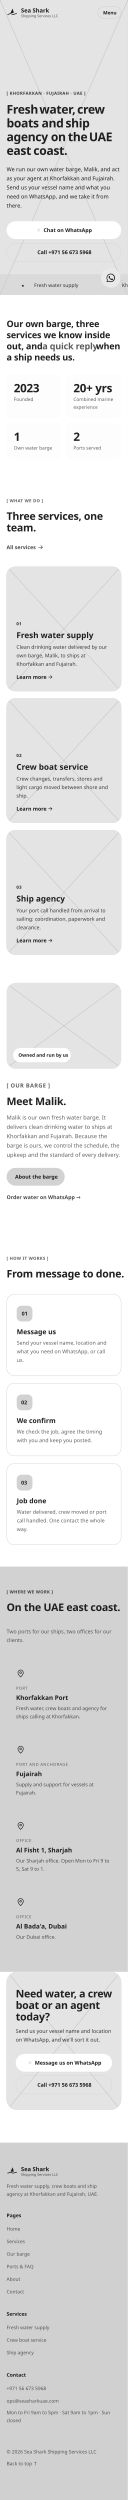
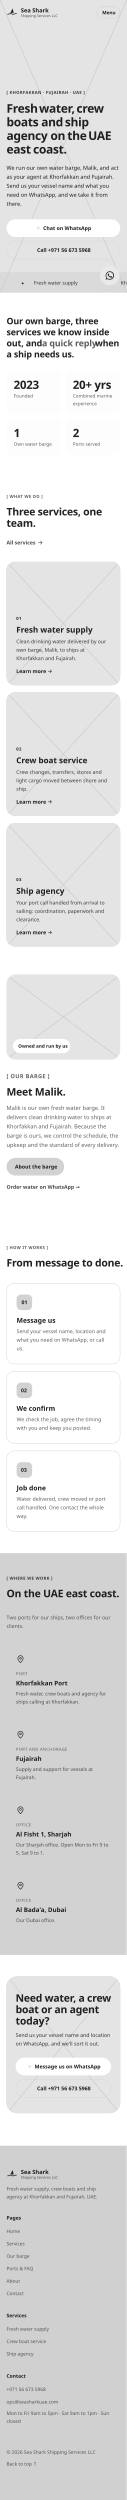
- <svg xmlns="http://www.w3.org/2000/svg" width="390" height="7629" viewBox="0 0 390 7629">
+ <svg xmlns="http://www.w3.org/2000/svg" width="390" height="7695" viewBox="0 0 390 7695">
  <defs />
-   <rect x="0" y="0" width="390" height="7629" fill="#ffffff" />
-   <rect x="0" y="0" width="390" height="7629.4" fill="#ffffff" />
+   <rect x="0" y="0" width="390" height="7695" fill="#ffffff" />
+   <rect x="0" y="0" width="390" height="7695.4" fill="#ffffff" />
  <rect x="0" y="0" width="390" height="900" fill="#d4d4d4" />
  <rect x="0" y="0" width="390" height="900" fill="#e4e4e4" />
  <line x1="0" y1="0" x2="390" y2="900" stroke="#c2c2c2" stroke-width="1.5" />
  <line x1="390" y1="0" x2="0" y2="900" stroke="#c2c2c2" stroke-width="1.5" />
  <text x="20" y="289.2" font-family="Plus Jakarta Sans" font-size="13.1" font-weight="600" letter-spacing="0.8" fill="#1f1f1f" fill-opacity="0.85">[ KHORFAKKAN · FUJAIRAH · UAE ]</text>
  <text x="20" y="346.9" font-family="Plus Jakarta Sans" font-size="36.8" font-weight="600" letter-spacing="-0.9" fill="#1f1f1f">Fresh</text>
  <text x="120.2" y="346.9" font-family="Plus Jakarta Sans" font-size="36.8" font-weight="600" letter-spacing="-0.9" fill="#1f1f1f">water,</text>
  <text x="235.4" y="346.9" font-family="Plus Jakarta Sans" font-size="36.8" font-weight="600" letter-spacing="-0.9" fill="#1f1f1f">crew</text>
  <text x="20" y="388.8" font-family="Plus Jakarta Sans" font-size="36.8" font-weight="600" letter-spacing="-0.9" fill="#1f1f1f">boats</text>
  <text x="126.8" y="388.8" font-family="Plus Jakarta Sans" font-size="36.8" font-weight="600" letter-spacing="-0.9" fill="#1f1f1f">and</text>
  <text x="199.7" y="388.8" font-family="Plus Jakarta Sans" font-size="36.8" font-weight="600" letter-spacing="-0.9" fill="#1f1f1f">ship</text>
  <text x="20" y="430.8" font-family="Plus Jakarta Sans" font-size="36.8" font-weight="600" letter-spacing="-0.9" fill="#1f1f1f">agency</text>
  <text x="155.3" y="430.8" font-family="Plus Jakarta Sans" font-size="36.8" font-weight="600" letter-spacing="-0.9" fill="#1f1f1f">on</text>
  <text x="207.2" y="430.8" font-family="Plus Jakarta Sans" font-size="36.8" font-weight="600" letter-spacing="-0.9" fill="#1f1f1f">the</text>
  <text x="271.5" y="430.8" font-family="Plus Jakarta Sans" font-size="36.8" font-weight="600" letter-spacing="-0.9" fill="#1f1f1f">UAE</text>
  <text x="20" y="472.7" font-family="Plus Jakarta Sans" font-size="36.8" font-weight="600" letter-spacing="-0.9" fill="#1f1f1f">east</text>
  <text x="101.8" y="472.7" font-family="Plus Jakarta Sans" font-size="36.8" font-weight="600" letter-spacing="-0.9" fill="#1f1f1f">coast.</text>
  <text x="20" y="522.6" font-family="Plus Jakarta Sans" font-size="16.8" font-weight="400" fill="#1f1f1f">We run our own water barge, Malik, and act</text>
  <text x="20" y="550.3" font-family="Plus Jakarta Sans" font-size="16.8" font-weight="400" fill="#1f1f1f">as your agent at Khorfakkan and Fujairah.</text>
  <text x="20" y="578" font-family="Plus Jakarta Sans" font-size="16.8" font-weight="400" fill="#1f1f1f">Send us your vessel name and what you</text>
  <text x="20" y="605.7" font-family="Plus Jakarta Sans" font-size="16.8" font-weight="400" fill="#1f1f1f">need on WhatsApp, and we take it from</text>
  <text x="20" y="633.4" font-family="Plus Jakarta Sans" font-size="16.8" font-weight="400" fill="#1f1f1f">there.</text>
  <rect x="20" y="675.1" width="350" height="54.4" rx="27.2" fill="#ffffff" />
  <rect x="112.7" y="697.3" width="10" height="10" rx="5" fill="#e9e9e9" />
  <text x="132.7" y="708.1" font-family="Plus Jakarta Sans" font-size="16" font-weight="600" fill="#202020">Chat on WhatsApp</text>
  <rect x="20.5" y="742" width="349" height="55.4" rx="27.7" fill="none" stroke="#c7c7c7" stroke-width="1" stroke-opacity="0.6" />
  <text x="113.9" y="775.5" font-family="Plus Jakarta Sans" font-size="16" font-weight="600" fill="#1f1f1f">Call +971 56 673 5968</text>
  <rect x="0" y="837.9" width="390" height="62.1" fill="#d0d0d0" fill-opacity="0.45" />
  <rect x="0" y="837.9" width="390" height="1" fill="#c7c7c7" fill-opacity="0.2" />
  <text x="104.2" y="875.9" font-family="Plus Jakarta Sans" font-size="15.2" font-weight="500" fill="#1f1f1f" fill-opacity="0.9">Fresh water supply</text>
  <text x="66.1" y="874.7" font-family="Plus Jakarta Sans" font-size="9.6" font-weight="500" fill="#1f1f1f" fill-opacity="0.9">◆</text>
  <text x="371.5" y="875.9" font-family="Plus Jakarta Sans" font-size="15.2" font-weight="500" fill="#1f1f1f" fill-opacity="0.9">Khorfakkan</text>
  <text x="333.3" y="874.7" font-family="Plus Jakarta Sans" font-size="9.6" font-weight="500" fill="#1f1f1f" fill-opacity="0.9">◆</text>
  <text x="20" y="998" font-family="Plus Jakarta Sans" font-size="27.2" font-weight="600" letter-spacing="-0.4" fill="#202020">Our own barge, three</text>
  <text x="20" y="1032" font-family="Plus Jakarta Sans" font-size="27.2" font-weight="600" letter-spacing="-0.4" fill="#202020">services we know inside</text>
  <text x="20" y="1066" font-family="Plus Jakarta Sans" font-size="27.2" font-weight="600" letter-spacing="-0.4" fill="#202020">out, and</text>
  <text x="293.2" y="1066" font-family="Plus Jakarta Sans" font-size="27.2" font-weight="600" letter-spacing="-0.4" fill="#202020">when</text>
  <text x="20" y="1100" font-family="Plus Jakarta Sans" font-size="27.2" font-weight="600" letter-spacing="-0.4" fill="#202020">a ship needs us.</text>
  <text x="129.3" y="1066" font-family="Plus Jakarta Sans" font-size="27.2" font-weight="600" letter-spacing="-0.4" fill="#5c5c5c">a quick reply</text>
  <rect x="20" y="1142" width="168" height="134.3" rx="18" fill="#fdfdfd" />
  <text x="42" y="1197" font-family="Plus Jakarta Sans" font-size="35.2" font-weight="700" letter-spacing="-0.7" fill="#202020">2023</text>
  <text x="42" y="1223.7" font-family="Plus Jakarta Sans" font-size="14.4" font-weight="400" fill="#606060">Founded</text>
  <rect x="202" y="1142" width="168" height="134.3" rx="18" fill="#fdfdfd" />
  <text x="224" y="1197" font-family="Plus Jakarta Sans" font-size="35.2" font-weight="700" letter-spacing="-0.7" fill="#202020">20+ yrs</text>
  <text x="224" y="1223.7" font-family="Plus Jakarta Sans" font-size="14.4" font-weight="400" fill="#606060">Combined marine</text>
  <text x="224" y="1247.5" font-family="Plus Jakarta Sans" font-size="14.4" font-weight="400" fill="#606060">experience</text>
  <rect x="20" y="1290.3" width="168" height="110.5" rx="18" fill="#fdfdfd" />
  <text x="42" y="1345.3" font-family="Plus Jakarta Sans" font-size="35.2" font-weight="700" letter-spacing="-0.7" fill="#202020">1</text>
  <text x="42" y="1372" font-family="Plus Jakarta Sans" font-size="14.4" font-weight="400" fill="#606060">Own water barge</text>
  <rect x="202" y="1290.3" width="168" height="110.5" rx="18" fill="#fdfdfd" />
  <text x="224" y="1345.3" font-family="Plus Jakarta Sans" font-size="35.2" font-weight="700" letter-spacing="-0.7" fill="#202020">2</text>
  <text x="224" y="1372" font-family="Plus Jakarta Sans" font-size="14.4" font-weight="400" fill="#606060">Ports served</text>
  <text x="20" y="1532.7" font-family="Plus Jakarta Sans" font-size="13.1" font-weight="600" letter-spacing="0.8" fill="#5c5c5c">[ WHAT WE DO ]</text>
  <text x="20" y="1586.4" font-family="Plus Jakarta Sans" font-size="32" font-weight="600" letter-spacing="-0.6" fill="#202020">Three services, one</text>
  <text x="20" y="1621.6" font-family="Plus Jakarta Sans" font-size="32" font-weight="600" letter-spacing="-0.6" fill="#202020">team.</text>
  <svg x="113.9" y="1660" width="20" height="20" viewBox="0 0 24 24">
    <path d="M5 12h14M13 6l6 6-6 6" fill="none" stroke="#4a4a4a" stroke-width="2" stroke-linecap="round" stroke-linejoin="round" />
  </svg>
  <text x="20" y="1675.8" font-family="Plus Jakarta Sans" font-size="16" font-weight="600" fill="#4a4a4a">All services</text>
  <rect x="20" y="1729.2" width="350" height="380" rx="26" fill="#d4d4d4" />
  <rect x="20" y="1729.2" width="350" height="380" rx="26" fill="#e4e4e4" />
  <line x1="28.7" y1="1737.8" x2="361.3" y2="2100.5" stroke="#c2c2c2" stroke-width="1.5" />
  <line x1="361.3" y1="1737.8" x2="28.7" y2="2100.5" stroke="#c2c2c2" stroke-width="1.5" />
  <text x="50" y="1908" font-family="Plus Jakarta Sans" font-size="12.8" font-weight="600" letter-spacing="1.3" fill="#1f1f1f">01</text>
  <text x="50" y="1947.2" font-family="Plus Jakarta Sans" font-size="24.8" font-weight="600" fill="#1f1f1f">Fresh water supply</text>
  <text x="50" y="1980.1" font-family="Plus Jakarta Sans" font-size="15.7" font-weight="400" fill="#1f1f1f" fill-opacity="0.85">Clean drinking water delivered by our</text>
  <text x="50" y="2006" font-family="Plus Jakarta Sans" font-size="15.7" font-weight="400" fill="#1f1f1f" fill-opacity="0.85">own barge, Malik, to ships at</text>
  <text x="50" y="2031.9" font-family="Plus Jakarta Sans" font-size="15.7" font-weight="400" fill="#1f1f1f" fill-opacity="0.85">Khorfakkan and Fujairah.</text>
  <svg x="144.3" y="2057" width="18" height="18" viewBox="0 0 24 24">
    <path d="M5 12h14M13 6l6 6-6 6" fill="none" stroke="#1f1f1f" stroke-width="2" stroke-linecap="round" stroke-linejoin="round" />
  </svg>
  <text x="50" y="2071.8" font-family="Plus Jakarta Sans" font-size="16" font-weight="600" fill="#1f1f1f">Learn more</text>
  <rect x="20" y="2131.2" width="350" height="380" rx="26" fill="#d4d4d4" />
  <rect x="20" y="2131.2" width="350" height="380" rx="26" fill="#e4e4e4" />
  <line x1="28.7" y1="2139.8" x2="361.3" y2="2502.5" stroke="#c2c2c2" stroke-width="1.5" />
  <line x1="361.3" y1="2139.8" x2="28.7" y2="2502.5" stroke="#c2c2c2" stroke-width="1.5" />
  <text x="50" y="2310" font-family="Plus Jakarta Sans" font-size="12.8" font-weight="600" letter-spacing="1.3" fill="#1f1f1f">02</text>
  <text x="50" y="2349.2" font-family="Plus Jakarta Sans" font-size="24.8" font-weight="600" fill="#1f1f1f">Crew boat service</text>
  <text x="50" y="2382.1" font-family="Plus Jakarta Sans" font-size="15.7" font-weight="400" fill="#1f1f1f" fill-opacity="0.85">Crew changes, transfers, stores and</text>
  <text x="50" y="2408" font-family="Plus Jakarta Sans" font-size="15.7" font-weight="400" fill="#1f1f1f" fill-opacity="0.85">light cargo moved between shore and</text>
  <text x="50" y="2433.9" font-family="Plus Jakarta Sans" font-size="15.7" font-weight="400" fill="#1f1f1f" fill-opacity="0.85">ship.</text>
  <svg x="144.3" y="2459" width="18" height="18" viewBox="0 0 24 24">
    <path d="M5 12h14M13 6l6 6-6 6" fill="none" stroke="#1f1f1f" stroke-width="2" stroke-linecap="round" stroke-linejoin="round" />
  </svg>
  <text x="50" y="2473.8" font-family="Plus Jakarta Sans" font-size="16" font-weight="600" fill="#1f1f1f">Learn more</text>
  <rect x="20" y="2533.2" width="350" height="380" rx="26" fill="#d4d4d4" />
  <rect x="20" y="2533.2" width="350" height="380" rx="26" fill="#e4e4e4" />
  <line x1="28.7" y1="2541.8" x2="361.3" y2="2904.5" stroke="#c2c2c2" stroke-width="1.5" />
  <line x1="361.3" y1="2541.8" x2="28.7" y2="2904.5" stroke="#c2c2c2" stroke-width="1.5" />
  <text x="50" y="2712" font-family="Plus Jakarta Sans" font-size="12.8" font-weight="600" letter-spacing="1.3" fill="#1f1f1f">03</text>
  <text x="50" y="2751.2" font-family="Plus Jakarta Sans" font-size="24.8" font-weight="600" fill="#1f1f1f">Ship agency</text>
  <text x="50" y="2784.1" font-family="Plus Jakarta Sans" font-size="15.7" font-weight="400" fill="#1f1f1f" fill-opacity="0.85">Your port call handled from arrival to</text>
  <text x="50" y="2810" font-family="Plus Jakarta Sans" font-size="15.7" font-weight="400" fill="#1f1f1f" fill-opacity="0.85">sailing: coordination, paperwork and</text>
  <text x="50" y="2835.9" font-family="Plus Jakarta Sans" font-size="15.7" font-weight="400" fill="#1f1f1f" fill-opacity="0.85">clearance.</text>
  <svg x="144.3" y="2861" width="18" height="18" viewBox="0 0 24 24">
    <path d="M5 12h14M13 6l6 6-6 6" fill="none" stroke="#1f1f1f" stroke-width="2" stroke-linecap="round" stroke-linejoin="round" />
  </svg>
  <text x="50" y="2875.8" font-family="Plus Jakarta Sans" font-size="16" font-weight="600" fill="#1f1f1f">Learn more</text>
  <rect x="20" y="2999.2" width="350" height="262.5" rx="28" fill="#e4e4e4" />
  <line x1="29.3" y1="3008.5" x2="360.7" y2="3252.3" stroke="#c2c2c2" stroke-width="1.5" />
  <line x1="360.7" y1="3008.5" x2="29.3" y2="3252.3" stroke="#c2c2c2" stroke-width="1.5" />
  <rect x="40" y="3197.9" width="175.9" height="43.8" rx="21.9" fill="#ffffff" />
  <text x="56" y="3224.9" font-family="Plus Jakarta Sans" font-size="14.4" font-weight="600" fill="#202020">Owned and run by us</text>
  <text x="20" y="3318.7" font-family="Plus Jakarta Sans" font-size="17.3" font-weight="600" letter-spacing="1" fill="#606060">[ OUR BARGE ]</text>
  <text x="20" y="3372.2" font-family="Plus Jakarta Sans" font-size="32" font-weight="600" letter-spacing="-0.6" fill="#202020">Meet Malik.</text>
  <text x="20" y="3416.3" font-family="Plus Jakarta Sans" font-size="17.3" font-weight="400" fill="#606060">Malik is our own fresh water barge. It</text>
  <text x="20" y="3444.8" font-family="Plus Jakarta Sans" font-size="17.3" font-weight="400" fill="#606060">delivers clean drinking water to ships at</text>
  <text x="20" y="3473.3" font-family="Plus Jakarta Sans" font-size="17.3" font-weight="400" fill="#606060">Khorfakkan and Fujairah. Because the</text>
  <text x="20" y="3501.8" font-family="Plus Jakarta Sans" font-size="17.3" font-weight="400" fill="#606060">barge is ours, we control the schedule, the</text>
  <text x="20" y="3530.3" font-family="Plus Jakarta Sans" font-size="17.3" font-weight="400" fill="#606060">upkeep and the standard of every delivery.</text>
  <rect x="20" y="3563.8" width="177.4" height="54.4" rx="27.2" fill="#d2d2d2" />
  <text x="46" y="3596.8" font-family="Plus Jakarta Sans" font-size="16" font-weight="600" fill="#1f1f1f">About the barge</text>
  <text x="20" y="3659.2" font-family="Plus Jakarta Sans" font-size="16" font-weight="600" fill="#4a4a4a">Order water on WhatsApp →</text>
  <text x="20" y="3844.6" font-family="Plus Jakarta Sans" font-size="13.1" font-weight="600" letter-spacing="0.8" fill="#5c5c5c">[ HOW IT WORKS ]</text>
  <text x="20" y="3898.3" font-family="Plus Jakarta Sans" font-size="32" font-weight="600" letter-spacing="-0.6" fill="#202020">From message to done.</text>
  <rect x="20" y="3949.5" width="350" height="249.2" rx="24" fill="#ffffff" />
  <rect x="20.5" y="3950" width="349" height="248.2" rx="23.5" fill="none" stroke="#c7c7c7" stroke-width="1" />
  <rect x="51" y="3984.5" width="48" height="48" rx="14" fill="#d2d2d2" />
  <text x="66.1" y="4014.3" font-family="Plus Jakarta Sans" font-size="16" font-weight="700" fill="#1f1f1f">01</text>
  <text x="51" y="4071.5" font-family="Plus Jakarta Sans" font-size="20.8" font-weight="600" fill="#202020">Message us</text>
  <text x="51" y="4103.5" font-family="Plus Jakarta Sans" font-size="16" font-weight="400" fill="#606060">Send your vessel name, location and</text>
  <text x="51" y="4129.8" font-family="Plus Jakarta Sans" font-size="16" font-weight="400" fill="#606060">what you need on WhatsApp, or call</text>
  <text x="51" y="4156.2" font-family="Plus Jakarta Sans" font-size="16" font-weight="400" fill="#606060">us.</text>
  <rect x="20" y="4220.6" width="350" height="222.8" rx="24" fill="#ffffff" />
  <rect x="20.5" y="4221.1" width="349" height="221.8" rx="23.5" fill="none" stroke="#c7c7c7" stroke-width="1" />
  <rect x="51" y="4255.6" width="48" height="48" rx="14" fill="#d2d2d2" />
  <text x="64.5" y="4285.4" font-family="Plus Jakarta Sans" font-size="16" font-weight="700" fill="#1f1f1f">02</text>
  <text x="51" y="4342.6" font-family="Plus Jakarta Sans" font-size="20.8" font-weight="600" fill="#202020">We confirm</text>
  <text x="51" y="4374.6" font-family="Plus Jakarta Sans" font-size="16" font-weight="400" fill="#606060">We check the job, agree the timing</text>
  <text x="51" y="4401" font-family="Plus Jakarta Sans" font-size="16" font-weight="400" fill="#606060">with you and keep you posted.</text>
  <rect x="20" y="4465.4" width="350" height="249.2" rx="24" fill="#ffffff" />
  <rect x="20.5" y="4465.9" width="349" height="248.2" rx="23.5" fill="none" stroke="#c7c7c7" stroke-width="1" />
  <rect x="51" y="4500.4" width="48" height="48" rx="14" fill="#d2d2d2" />
  <text x="64.4" y="4530.2" font-family="Plus Jakarta Sans" font-size="16" font-weight="700" fill="#1f1f1f">03</text>
  <text x="51" y="4587.4" font-family="Plus Jakarta Sans" font-size="20.8" font-weight="600" fill="#202020">Job done</text>
  <text x="51" y="4619.4" font-family="Plus Jakarta Sans" font-size="16" font-weight="400" fill="#606060">Water delivered, crew moved or port</text>
  <text x="51" y="4645.8" font-family="Plus Jakarta Sans" font-size="16" font-weight="400" fill="#606060">call handled. One contact the whole</text>
  <text x="51" y="4672.2" font-family="Plus Jakarta Sans" font-size="16" font-weight="400" fill="#606060">way.</text>
  <rect x="0" y="4780.5" width="390" height="1236.7" fill="#d2d2d2" />
  <text x="20" y="4862.5" font-family="Plus Jakarta Sans" font-size="13.1" font-weight="600" letter-spacing="0.8" fill="#1f1f1f" fill-opacity="0.85">[ WHERE WE WORK ]</text>
  <text x="20" y="4916.2" font-family="Plus Jakarta Sans" font-size="32" font-weight="600" letter-spacing="-0.6" fill="#1f1f1f">On the UAE east coast.</text>
  <text x="20" y="4984.4" font-family="Plus Jakarta Sans" font-size="16" font-weight="400" fill="#1f1f1f" fill-opacity="0.7">Two ports for our ships, two offices for our</text>
  <text x="20" y="5010.8" font-family="Plus Jakarta Sans" font-size="16" font-weight="400" fill="#1f1f1f" fill-opacity="0.7">clients.</text>
  <rect x="20.5" y="5064.7" width="349" height="213.5" rx="21.5" fill="none" stroke="#c7c7c7" stroke-width="1" stroke-opacity="0.16" />
  <svg x="49" y="5093.2" width="28" height="28" viewBox="0 0 24 24">
    <path d="M12 21s7-6.2 7-11.5A7 7 0 0 0 5 9.5C5 14.8 12 21 12 21z" fill="none" stroke="#1f1f1f" stroke-width="1.6" />
    <circle cx="12" cy="9.5" r="2.4" fill="none" stroke="#1f1f1f" stroke-width="1.6" />
  </svg>
  <text x="49" y="5156.2" font-family="Plus Jakarta Sans" font-size="12.5" font-weight="400" letter-spacing="1" fill="#1f1f1f" fill-opacity="0.65">PORT</text>
  <text x="49" y="5187.6" font-family="Plus Jakarta Sans" font-size="19.2" font-weight="600" fill="#1f1f1f">Khorfakkan Port</text>
  <text x="49" y="5218.6" font-family="Plus Jakarta Sans" font-size="15.2" font-weight="400" fill="#1f1f1f" fill-opacity="0.75">Fresh water, crew boats and agency for</text>
  <text x="49" y="5243.6" font-family="Plus Jakarta Sans" font-size="15.2" font-weight="400" fill="#1f1f1f" fill-opacity="0.75">ships calling at Khorfakkan.</text>
  <rect x="20.5" y="5297.2" width="349" height="213.5" rx="21.5" fill="none" stroke="#c7c7c7" stroke-width="1" stroke-opacity="0.16" />
  <svg x="49" y="5325.7" width="28" height="28" viewBox="0 0 24 24">
    <path d="M12 21s7-6.2 7-11.5A7 7 0 0 0 5 9.5C5 14.8 12 21 12 21z" fill="none" stroke="#1f1f1f" stroke-width="1.6" />
    <circle cx="12" cy="9.5" r="2.4" fill="none" stroke="#1f1f1f" stroke-width="1.6" />
  </svg>
  <text x="49" y="5388.7" font-family="Plus Jakarta Sans" font-size="12.5" font-weight="400" letter-spacing="1" fill="#1f1f1f" fill-opacity="0.65">PORT AND ANCHORAGE</text>
  <text x="49" y="5420.1" font-family="Plus Jakarta Sans" font-size="19.2" font-weight="600" fill="#1f1f1f">Fujairah</text>
  <text x="49" y="5451.1" font-family="Plus Jakarta Sans" font-size="15.2" font-weight="400" fill="#1f1f1f" fill-opacity="0.75">Supply and support for vessels at</text>
  <text x="49" y="5476.2" font-family="Plus Jakarta Sans" font-size="15.2" font-weight="400" fill="#1f1f1f" fill-opacity="0.75">Fujairah.</text>
  <rect x="20.5" y="5529.8" width="349" height="213.5" rx="21.5" fill="none" stroke="#c7c7c7" stroke-width="1" stroke-opacity="0.16" />
  <svg x="49" y="5558.3" width="28" height="28" viewBox="0 0 24 24">
    <path d="M12 21s7-6.2 7-11.5A7 7 0 0 0 5 9.5C5 14.8 12 21 12 21z" fill="none" stroke="#1f1f1f" stroke-width="1.6" />
    <circle cx="12" cy="9.5" r="2.4" fill="none" stroke="#1f1f1f" stroke-width="1.6" />
  </svg>
  <text x="49" y="5621.3" font-family="Plus Jakarta Sans" font-size="12.5" font-weight="400" letter-spacing="1" fill="#1f1f1f" fill-opacity="0.65">OFFICE</text>
  <text x="49" y="5652.7" font-family="Plus Jakarta Sans" font-size="19.2" font-weight="600" fill="#1f1f1f">Al Fisht 1, Sharjah</text>
  <text x="49" y="5683.7" font-family="Plus Jakarta Sans" font-size="15.2" font-weight="400" fill="#1f1f1f" fill-opacity="0.75">Our Sharjah office. Open Mon to Fri 9 to</text>
  <text x="49" y="5708.7" font-family="Plus Jakarta Sans" font-size="15.2" font-weight="400" fill="#1f1f1f" fill-opacity="0.75">5, Sat 9 to 1.</text>
  <rect x="20.5" y="5762.3" width="349" height="188.5" rx="21.5" fill="none" stroke="#c7c7c7" stroke-width="1" stroke-opacity="0.16" />
  <svg x="49" y="5790.8" width="28" height="28" viewBox="0 0 24 24">
    <path d="M12 21s7-6.2 7-11.5A7 7 0 0 0 5 9.5C5 14.8 12 21 12 21z" fill="none" stroke="#1f1f1f" stroke-width="1.6" />
    <circle cx="12" cy="9.5" r="2.4" fill="none" stroke="#1f1f1f" stroke-width="1.6" />
  </svg>
  <text x="49" y="5853.8" font-family="Plus Jakarta Sans" font-size="12.5" font-weight="400" letter-spacing="1" fill="#1f1f1f" fill-opacity="0.65">OFFICE</text>
  <text x="49" y="5885.2" font-family="Plus Jakarta Sans" font-size="19.2" font-weight="600" fill="#1f1f1f">Al Bada'a, Dubai</text>
  <text x="49" y="5916.2" font-family="Plus Jakarta Sans" font-size="15.2" font-weight="400" fill="#1f1f1f" fill-opacity="0.75">Our Dubai office.</text>
-   <rect x="20" y="6017.3" width="350" height="421.1" rx="32" fill="#d4d4d4" />
-   <rect x="20" y="6017.3" width="350" height="421.1" rx="32" fill="#e4e4e4" />
-   <line x1="30.7" y1="6027.9" x2="359.3" y2="6427.7" stroke="#c2c2c2" stroke-width="1.5" />
-   <line x1="359.3" y1="6027.9" x2="30.7" y2="6427.7" stroke="#c2c2c2" stroke-width="1.5" />
-   <text x="48" y="6095.3" font-family="Plus Jakarta Sans" font-size="32" font-weight="600" letter-spacing="-0.6" fill="#1f1f1f">Need water, a crew</text>
-   <text x="48" y="6130.5" font-family="Plus Jakarta Sans" font-size="32" font-weight="600" letter-spacing="-0.6" fill="#1f1f1f">boat or an agent</text>
-   <text x="48" y="6165.7" font-family="Plus Jakarta Sans" font-size="32" font-weight="600" letter-spacing="-0.6" fill="#1f1f1f">today?</text>
-   <text x="48" y="6203.8" font-family="Plus Jakarta Sans" font-size="16" font-weight="400" fill="#1f1f1f" fill-opacity="0.88">Send us your vessel name and location</text>
-   <text x="48" y="6230.2" font-family="Plus Jakarta Sans" font-size="16" font-weight="400" fill="#1f1f1f" fill-opacity="0.88">on WhatsApp, and we'll sort it out.</text>
-   <rect x="48" y="6267.6" width="294" height="54.4" rx="27.2" fill="#ffffff" />
-   <rect x="86.4" y="6289.8" width="10" height="10" rx="5" fill="#e9e9e9" />
-   <text x="106.4" y="6300.6" font-family="Plus Jakarta Sans" font-size="16" font-weight="600" fill="#202020">Message us on WhatsApp</text>
-   <rect x="48.5" y="6334.5" width="293" height="55.4" rx="27.7" fill="none" stroke="#c7c7c7" stroke-width="1" stroke-opacity="0.6" />
-   <text x="113.9" y="6368" font-family="Plus Jakarta Sans" font-size="16" font-weight="600" fill="#1f1f1f">Call +971 56 673 5968</text>
-   <rect x="0" y="6538.4" width="390" height="1091" fill="#d0d0d0" />
-   <rect x="20" y="7443.9" width="350" height="1" fill="#c7c7c7" fill-opacity="0.12" />
-   <svg x="20" y="6608.4" width="34" height="34" viewBox="0 0 40 40">
+   <rect x="20" y="6083.3" width="350" height="421.1" rx="32" fill="#d4d4d4" />
+   <rect x="20" y="6083.3" width="350" height="421.1" rx="32" fill="#e4e4e4" />
+   <line x1="30.7" y1="6093.9" x2="359.3" y2="6493.7" stroke="#c2c2c2" stroke-width="1.5" />
+   <line x1="359.3" y1="6093.9" x2="30.7" y2="6493.7" stroke="#c2c2c2" stroke-width="1.5" />
+   <text x="48" y="6161.3" font-family="Plus Jakarta Sans" font-size="32" font-weight="600" letter-spacing="-0.6" fill="#1f1f1f">Need water, a crew</text>
+   <text x="48" y="6196.5" font-family="Plus Jakarta Sans" font-size="32" font-weight="600" letter-spacing="-0.6" fill="#1f1f1f">boat or an agent</text>
+   <text x="48" y="6231.7" font-family="Plus Jakarta Sans" font-size="32" font-weight="600" letter-spacing="-0.6" fill="#1f1f1f">today?</text>
+   <text x="48" y="6269.8" font-family="Plus Jakarta Sans" font-size="16" font-weight="400" fill="#1f1f1f" fill-opacity="0.88">Send us your vessel name and location</text>
+   <text x="48" y="6296.2" font-family="Plus Jakarta Sans" font-size="16" font-weight="400" fill="#1f1f1f" fill-opacity="0.88">on WhatsApp, and we'll sort it out.</text>
+   <rect x="48" y="6333.6" width="294" height="54.4" rx="27.2" fill="#ffffff" />
+   <rect x="86.4" y="6355.8" width="10" height="10" rx="5" fill="#e9e9e9" />
+   <text x="106.4" y="6366.6" font-family="Plus Jakarta Sans" font-size="16" font-weight="600" fill="#202020">Message us on WhatsApp</text>
+   <rect x="48.5" y="6400.5" width="293" height="55.4" rx="27.7" fill="none" stroke="#c7c7c7" stroke-width="1" stroke-opacity="0.6" />
+   <text x="113.9" y="6434" font-family="Plus Jakarta Sans" font-size="16" font-weight="600" fill="#1f1f1f">Call +971 56 673 5968</text>
+   <rect x="0" y="6604.4" width="390" height="1091" fill="#d0d0d0" />
+   <rect x="20" y="7509.9" width="350" height="1" fill="#c7c7c7" fill-opacity="0.12" />
+   <svg x="20" y="6674.4" width="34" height="34" viewBox="0 0 40 40">
    <path d="M4 27c5 0 7-3 10-3s5 3 10 3 7-3 12-3" fill="none" stroke="#1f1f1f" stroke-width="2.6" stroke-linecap="round" />
    <path d="M14 22 22 6l4 16z" fill="#1f1f1f" />
  </svg>
-   <text x="64" y="6625.6" font-family="Plus Jakarta Sans" font-size="17.6" font-weight="700" fill="#1f1f1f">Sea Shark</text>
-   <text x="64" y="6639.9" font-family="Plus Jakarta Sans" font-size="11.2" font-weight="500" fill="#1f1f1f" fill-opacity="0.75">Shipping Services LLC</text>
-   <text x="20" y="6676.4" font-family="Plus Jakarta Sans" font-size="14.7" font-weight="400" fill="#1f1f1f" fill-opacity="0.7">Fresh water supply, crew boats and ship</text>
-   <text x="20" y="6700.7" font-family="Plus Jakarta Sans" font-size="14.7" font-weight="400" fill="#1f1f1f" fill-opacity="0.7">agency at Khorfakkan and Fujairah, UAE.</text>
-   <text x="20" y="6766" font-family="Plus Jakarta Sans" font-size="15.2" font-weight="700" fill="#1f1f1f">Pages</text>
-   <text x="20" y="6807" font-family="Plus Jakarta Sans" font-size="14.7" font-weight="400" fill="#1f1f1f" fill-opacity="0.7">Home</text>
-   <text x="20" y="6845.3" font-family="Plus Jakarta Sans" font-size="14.7" font-weight="400" fill="#1f1f1f" fill-opacity="0.7">Services</text>
-   <text x="20" y="6883.6" font-family="Plus Jakarta Sans" font-size="14.7" font-weight="400" fill="#1f1f1f" fill-opacity="0.7">Our barge</text>
-   <text x="20" y="6921.9" font-family="Plus Jakarta Sans" font-size="14.7" font-weight="400" fill="#1f1f1f" fill-opacity="0.7">Ports &amp; FAQ</text>
-   <text x="20" y="6960.2" font-family="Plus Jakarta Sans" font-size="14.7" font-weight="400" fill="#1f1f1f" fill-opacity="0.7">About</text>
-   <text x="20" y="6998.5" font-family="Plus Jakarta Sans" font-size="14.7" font-weight="400" fill="#1f1f1f" fill-opacity="0.7">Contact</text>
-   <text x="20" y="7066.7" font-family="Plus Jakarta Sans" font-size="15.2" font-weight="700" fill="#1f1f1f">Services</text>
-   <text x="20" y="7107.8" font-family="Plus Jakarta Sans" font-size="14.7" font-weight="400" fill="#1f1f1f" fill-opacity="0.7">Fresh water supply</text>
-   <text x="20" y="7146.1" font-family="Plus Jakarta Sans" font-size="14.7" font-weight="400" fill="#1f1f1f" fill-opacity="0.7">Crew boat service</text>
-   <text x="20" y="7184.4" font-family="Plus Jakarta Sans" font-size="14.7" font-weight="400" fill="#1f1f1f" fill-opacity="0.7">Ship agency</text>
-   <text x="20" y="7252.7" font-family="Plus Jakarta Sans" font-size="15.2" font-weight="700" fill="#1f1f1f">Contact</text>
-   <text x="20" y="7293.7" font-family="Plus Jakarta Sans" font-size="14.7" font-weight="400" fill="#1f1f1f" fill-opacity="0.7">+971 56 673 5968</text>
-   <text x="20" y="7332" font-family="Plus Jakarta Sans" font-size="14.7" font-weight="400" fill="#1f1f1f" fill-opacity="0.7">ops@seasharkuae.com</text>
-   <text x="20" y="7367.3" font-family="Plus Jakarta Sans" font-size="14.7" font-weight="400" fill="#1f1f1f" fill-opacity="0.7">Mon to Fri 9am to 5pm · Sat 9am to 1pm · Sun</text>
-   <text x="20" y="7391.6" font-family="Plus Jakarta Sans" font-size="14.7" font-weight="400" fill="#1f1f1f" fill-opacity="0.7">closed</text>
-   <text x="20" y="7486.9" font-family="Plus Jakarta Sans" font-size="14.7" font-weight="400" fill="#1f1f1f" fill-opacity="0.7">© 2026 Sea Shark Shipping Services LLC</text>
-   <text x="20" y="7523.1" font-family="Plus Jakarta Sans" font-size="14.7" font-weight="400" fill="#1f1f1f" fill-opacity="0.7">Back to top ↑</text>
+   <text x="64" y="6691.6" font-family="Plus Jakarta Sans" font-size="17.6" font-weight="700" fill="#1f1f1f">Sea Shark</text>
+   <text x="64" y="6705.9" font-family="Plus Jakarta Sans" font-size="11.2" font-weight="500" fill="#1f1f1f" fill-opacity="0.75">Shipping Services LLC</text>
+   <text x="20" y="6742.4" font-family="Plus Jakarta Sans" font-size="14.7" font-weight="400" fill="#1f1f1f" fill-opacity="0.7">Fresh water supply, crew boats and ship</text>
+   <text x="20" y="6766.7" font-family="Plus Jakarta Sans" font-size="14.7" font-weight="400" fill="#1f1f1f" fill-opacity="0.7">agency at Khorfakkan and Fujairah, UAE.</text>
+   <text x="20" y="6832" font-family="Plus Jakarta Sans" font-size="15.2" font-weight="700" fill="#1f1f1f">Pages</text>
+   <text x="20" y="6873" font-family="Plus Jakarta Sans" font-size="14.7" font-weight="400" fill="#1f1f1f" fill-opacity="0.7">Home</text>
+   <text x="20" y="6911.3" font-family="Plus Jakarta Sans" font-size="14.7" font-weight="400" fill="#1f1f1f" fill-opacity="0.7">Services</text>
+   <text x="20" y="6949.6" font-family="Plus Jakarta Sans" font-size="14.7" font-weight="400" fill="#1f1f1f" fill-opacity="0.7">Our barge</text>
+   <text x="20" y="6987.9" font-family="Plus Jakarta Sans" font-size="14.7" font-weight="400" fill="#1f1f1f" fill-opacity="0.7">Ports &amp; FAQ</text>
+   <text x="20" y="7026.2" font-family="Plus Jakarta Sans" font-size="14.7" font-weight="400" fill="#1f1f1f" fill-opacity="0.7">About</text>
+   <text x="20" y="7064.5" font-family="Plus Jakarta Sans" font-size="14.7" font-weight="400" fill="#1f1f1f" fill-opacity="0.7">Contact</text>
+   <text x="20" y="7132.7" font-family="Plus Jakarta Sans" font-size="15.2" font-weight="700" fill="#1f1f1f">Services</text>
+   <text x="20" y="7173.8" font-family="Plus Jakarta Sans" font-size="14.7" font-weight="400" fill="#1f1f1f" fill-opacity="0.7">Fresh water supply</text>
+   <text x="20" y="7212.1" font-family="Plus Jakarta Sans" font-size="14.7" font-weight="400" fill="#1f1f1f" fill-opacity="0.7">Crew boat service</text>
+   <text x="20" y="7250.4" font-family="Plus Jakarta Sans" font-size="14.7" font-weight="400" fill="#1f1f1f" fill-opacity="0.7">Ship agency</text>
+   <text x="20" y="7318.7" font-family="Plus Jakarta Sans" font-size="15.2" font-weight="700" fill="#1f1f1f">Contact</text>
+   <text x="20" y="7359.7" font-family="Plus Jakarta Sans" font-size="14.7" font-weight="400" fill="#1f1f1f" fill-opacity="0.7">+971 56 673 5968</text>
+   <text x="20" y="7398" font-family="Plus Jakarta Sans" font-size="14.7" font-weight="400" fill="#1f1f1f" fill-opacity="0.7">ops@seasharkuae.com</text>
+   <text x="20" y="7433.3" font-family="Plus Jakarta Sans" font-size="14.7" font-weight="400" fill="#1f1f1f" fill-opacity="0.7">Mon to Fri 9am to 5pm · Sat 9am to 1pm · Sun</text>
+   <text x="20" y="7457.6" font-family="Plus Jakarta Sans" font-size="14.7" font-weight="400" fill="#1f1f1f" fill-opacity="0.7">closed</text>
+   <text x="20" y="7552.9" font-family="Plus Jakarta Sans" font-size="14.7" font-weight="400" fill="#1f1f1f" fill-opacity="0.7">© 2026 Sea Shark Shipping Services LLC</text>
+   <text x="20" y="7589.1" font-family="Plus Jakarta Sans" font-size="14.7" font-weight="400" fill="#1f1f1f" fill-opacity="0.7">Back to top ↑</text>
  <svg x="20" y="21" width="34" height="34" viewBox="0 0 40 40">
    <path d="M4 27c5 0 7-3 10-3s5 3 10 3 7-3 12-3" fill="none" stroke="#1f1f1f" stroke-width="2.6" stroke-linecap="round" />
    <path d="M14 22 22 6l4 16z" fill="#1f1f1f" />
  </svg>
  <text x="64" y="38.2" font-family="Plus Jakarta Sans" font-size="17.6" font-weight="700" fill="#1f1f1f">Sea Shark</text>
  <text x="64" y="52.5" font-family="Plus Jakarta Sans" font-size="11.2" font-weight="500" fill="#1f1f1f" fill-opacity="0.75">Shipping Services LLC</text>
  <rect x="298.2" y="20.5" width="71.3" height="35" rx="17.5" fill="none" stroke="#c7c7c7" stroke-width="1" />
  <text x="314.7" y="44" font-family="Plus Jakarta Sans" font-size="14.4" font-weight="600" fill="#1f1f1f">Menu</text>
  <rect x="308" y="818" width="60" height="60" rx="30" fill="#e9e9e9" />
-   <rect x="292.8" y="802.8" width="90.5" height="90.5" rx="45.2" fill="none" stroke="#c7c7c7" stroke-width="2" stroke-opacity="0.079" />
+   <rect x="292.7" y="802.7" width="90.6" height="90.6" rx="45.3" fill="none" stroke="#c7c7c7" stroke-width="2" stroke-opacity="0.075" />
  <svg x="322" y="832" width="32" height="32" viewBox="0 0 32 32">
    <path fill="#1f1f1f" d="M16 3a13 13 0 0 0-11.2 19.6L3 29l6.6-1.7A13 13 0 1 0 16 3zm0 23.7c-2 0-4-.6-5.7-1.6l-.4-.2-3.9 1 1-3.8-.3-.4A10.7 10.7 0 1 1 16 26.7zm5.9-8c-.3-.2-1.9-1-2.2-1s-.5-.2-.7.2-.8 1-1 1.2-.4.2-.7 0a8.8 8.8 0 0 1-4.4-3.8c-.3-.6.3-.5 1-1.7.1-.2 0-.4 0-.6l-1-2.4c-.3-.6-.5-.5-.7-.5h-.6c-.2 0-.6.1-.9.4s-1.2 1.1-1.2 2.8 1.2 3.3 1.4 3.5 2.4 3.6 5.8 5c2.1.9 3 1 4 .8.7-.1 1.9-.8 2.2-1.5s.3-1.3.2-1.5-.3-.2-.6-.4z" />
  </svg>
</svg>
